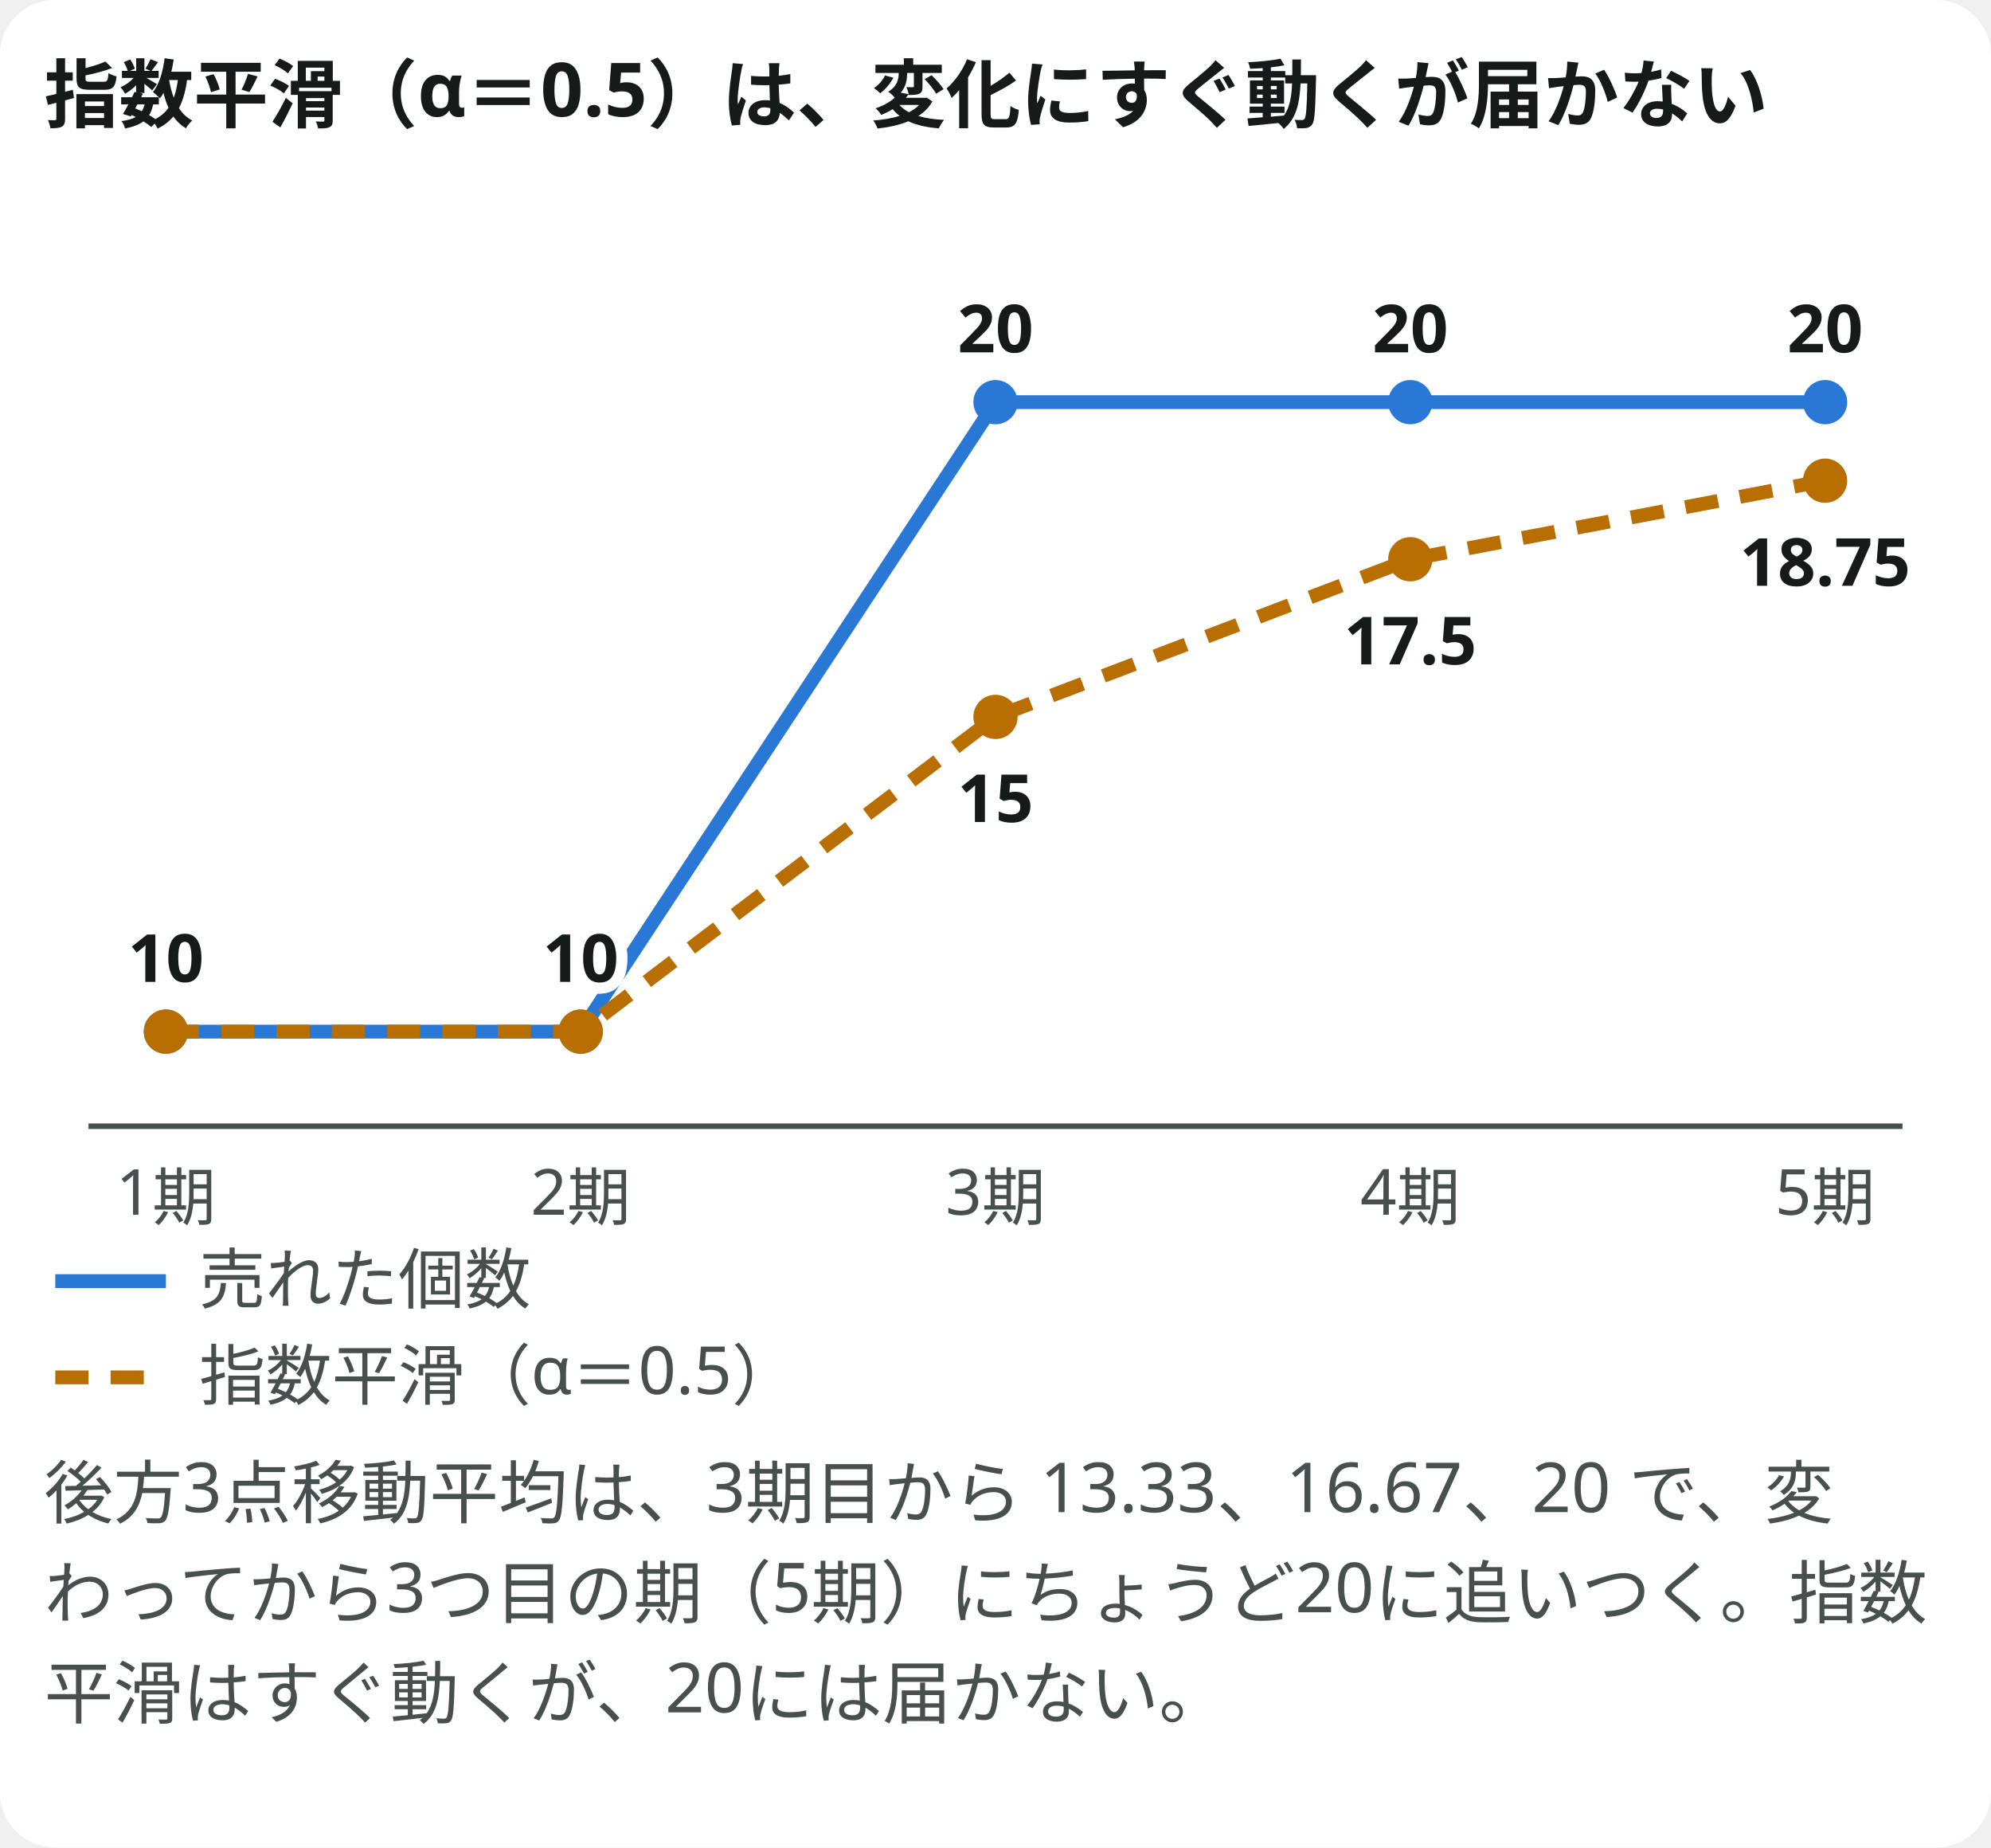
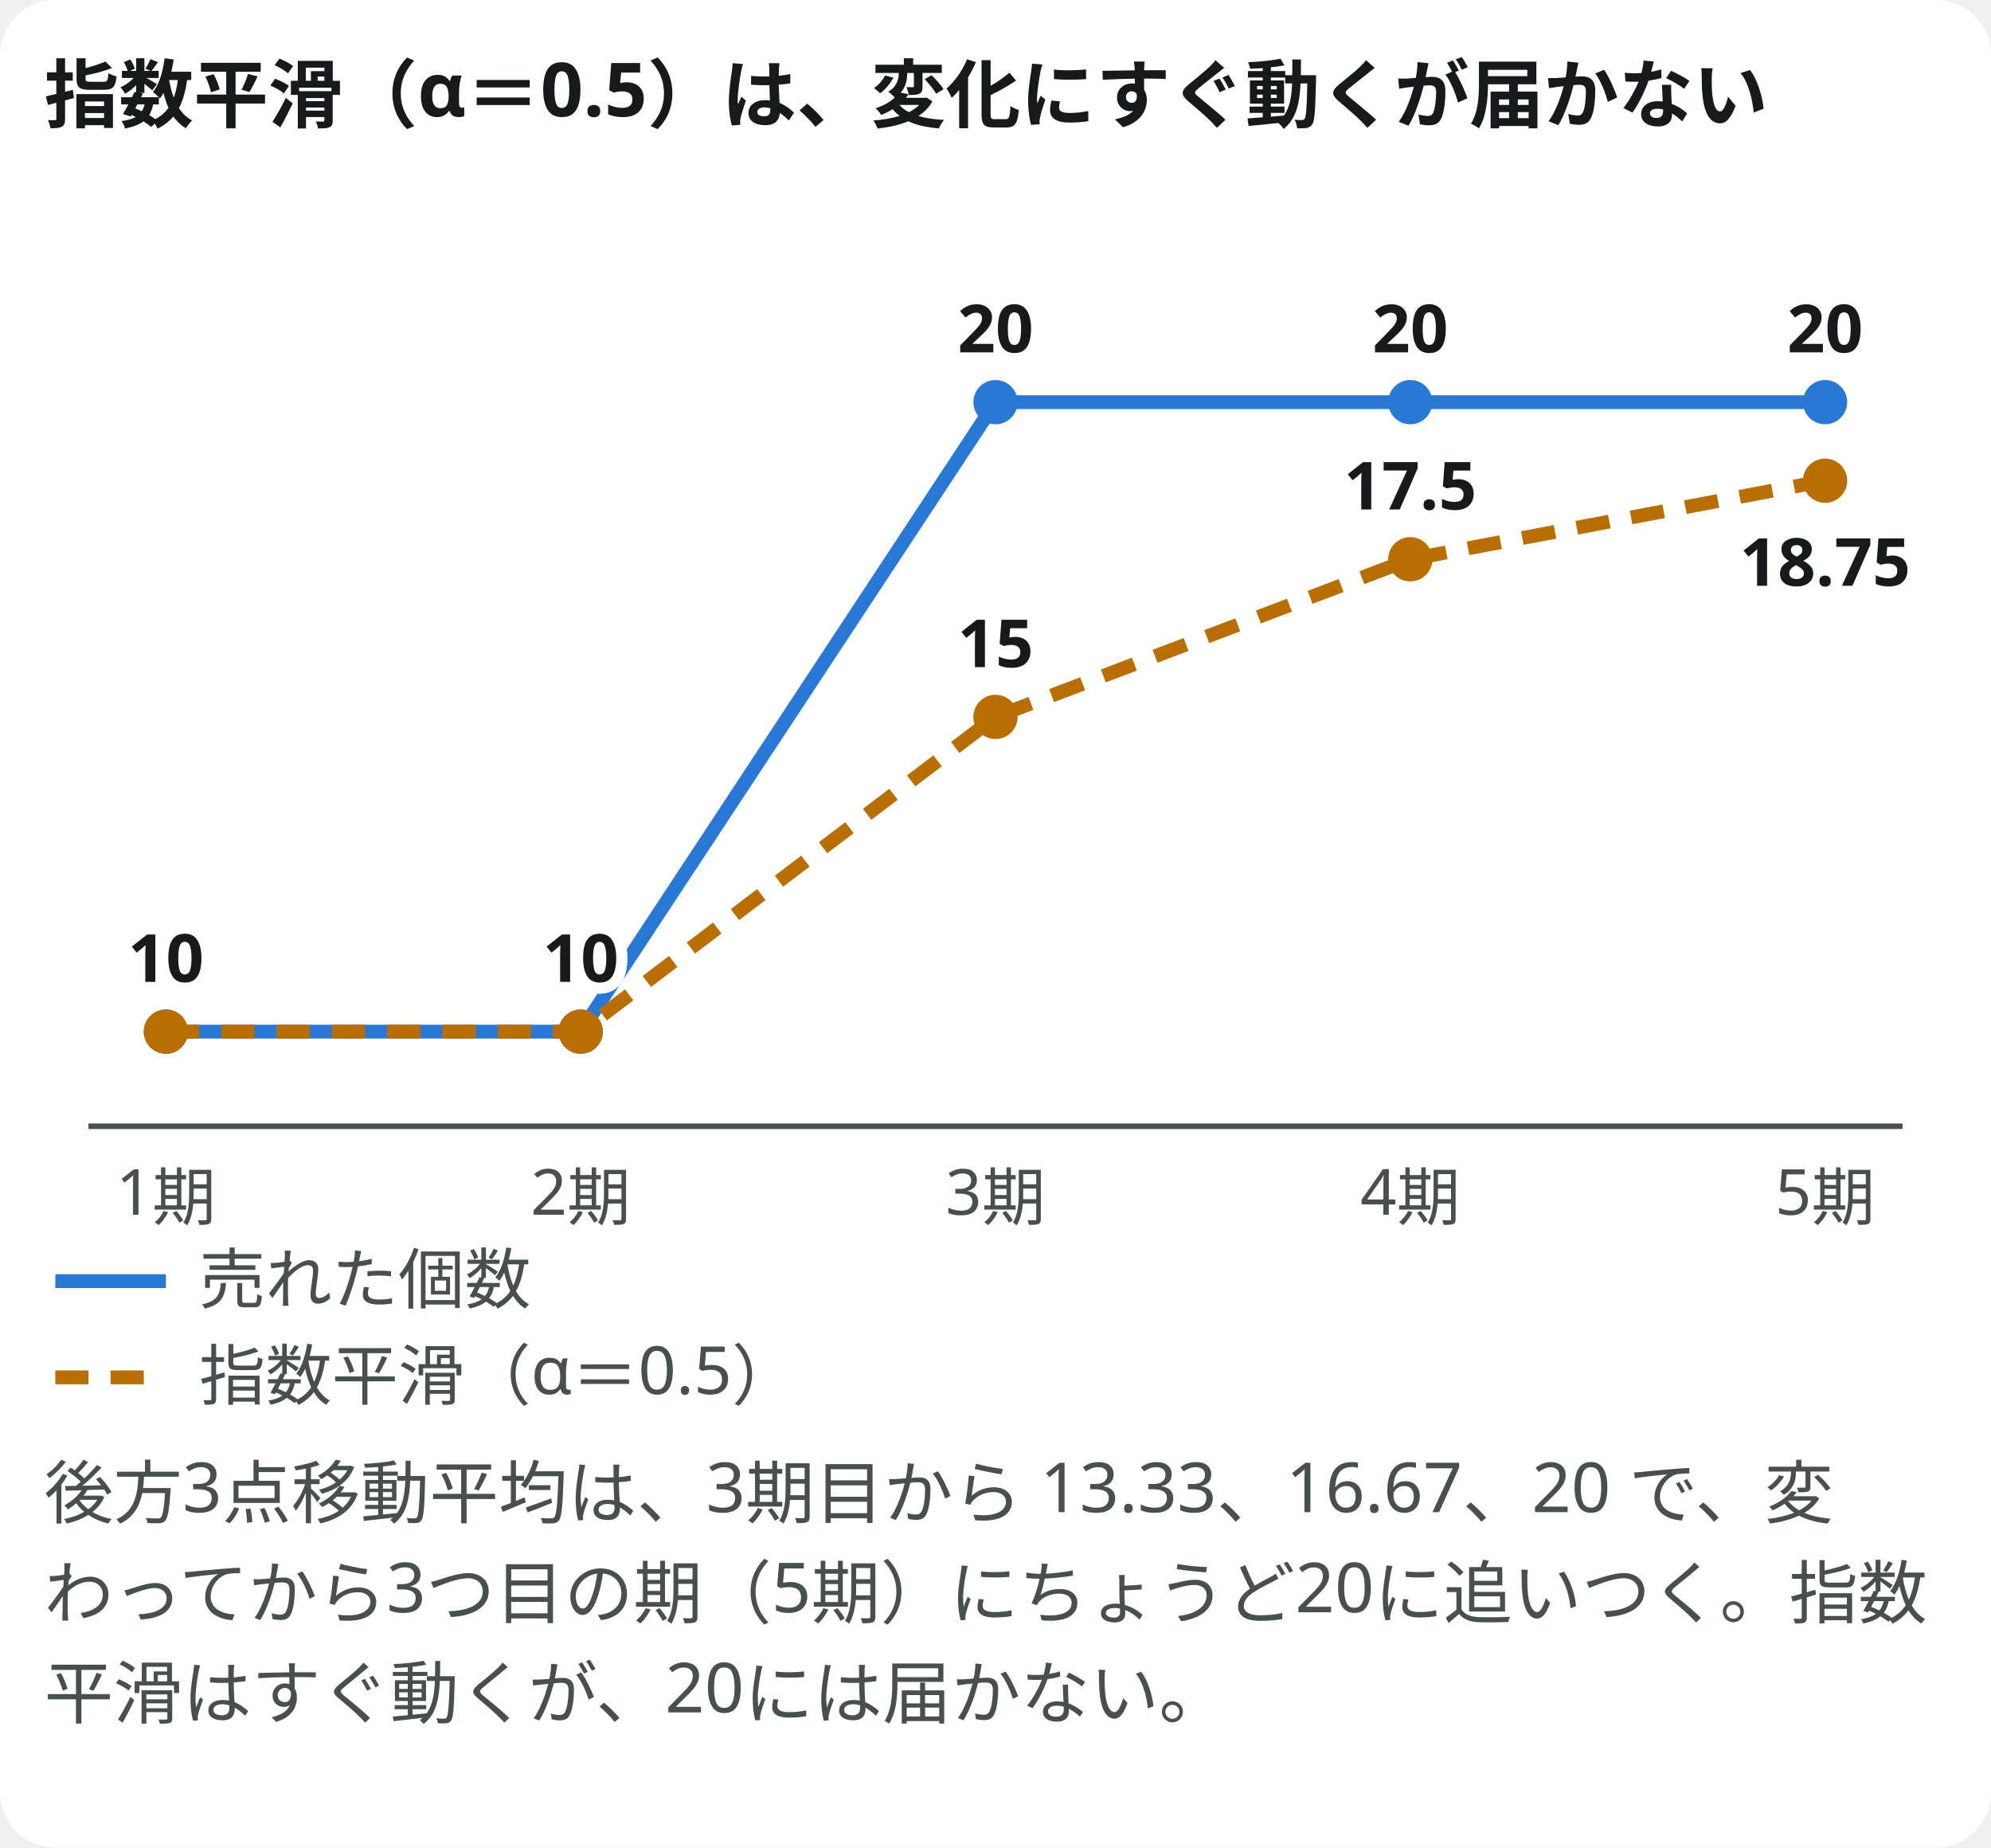
<svg xmlns="http://www.w3.org/2000/svg" viewBox="0 0 360 334" width="360" height="334" font-family="sans-serif" role="img" aria-label="折れ線（1期・2期・3期・4期・5期）">
  <style>@media (prefers-color-scheme: dark){[fill="#ffffff" i]{fill:#161919}[stroke="#ffffff" i]{stroke:#161919}[fill="#161a1a" i]{fill:#e6e9e8}[stroke="#161a1a" i]{stroke:#e6e9e8}[fill="#48504f" i]{fill:#a6adab}[stroke="#48504f" i]{stroke:#a6adab}[fill="#68706f" i]{fill:#7e8684}[stroke="#68706f" i]{stroke:#7e8684}[fill="#e0e4e3" i]{fill:#252a2a}[stroke="#e0e4e3" i]{stroke:#252a2a}[fill="#2a78d6" i]{fill:#3987e5}[stroke="#2a78d6" i]{stroke:#3987e5}[fill="#b86e00" i]{fill:#c98500}[stroke="#b86e00" i]{stroke:#c98500}[fill="#6250d6" i]{fill:#9085e9}[stroke="#6250d6" i]{stroke:#9085e9}[fill="#c2416f" i]{fill:#d55181}[stroke="#c2416f" i]{stroke:#d55181}[fill="#c53b3b" i]{fill:#e66767}[stroke="#c53b3b" i]{stroke:#e66767}[fill="#9dbfe8" i]{fill:#2b4566}[stroke="#9dbfe8" i]{stroke:#2b4566}[fill="#eaf1fb" i]{fill:#172231}[stroke="#eaf1fb" i]{stroke:#172231}[fill="#fbf1e3" i]{fill:#2e2412}[stroke="#fbf1e3" i]{stroke:#2e2412}}</style>
  <rect width="360" height="334" rx="10" fill="#ffffff" />
  <text x="8" y="22" font-size="13.5" fill="#161a1a" text-anchor="start" font-weight="bold">指数平滑（α＝0.5）は、変化にすぐ動くが届かない</text>
  <line x1="16" y1="203.6" x2="344" y2="203.6" stroke="#48504f" stroke-width="1" />
  <polyline points="30,186.5 105,186.5 180,72.7 255,72.7 330,72.7" fill="none" stroke="#2a78d6" stroke-width="2.5" stroke-linejoin="round" />
  <circle cx="30" cy="186.5" r="4" fill="#2a78d6" />
  <text x="30" y="177.5" font-size="12" fill="#161a1a" stroke="#ffffff" text-anchor="middle" font-weight="bold" stroke-width="4" paint-order="stroke">10</text>
  <circle cx="105" cy="186.5" r="4" fill="#2a78d6" />
  <text x="105" y="177.5" font-size="12" fill="#161a1a" stroke="#ffffff" text-anchor="middle" font-weight="bold" stroke-width="4" paint-order="stroke">10</text>
  <circle cx="180" cy="72.7" r="4" fill="#2a78d6" />
  <text x="180" y="63.7" font-size="12" fill="#161a1a" stroke="#ffffff" text-anchor="middle" font-weight="bold" stroke-width="4" paint-order="stroke">20</text>
  <circle cx="255" cy="72.7" r="4" fill="#2a78d6" />
  <text x="255" y="63.7" font-size="12" fill="#161a1a" stroke="#ffffff" text-anchor="middle" font-weight="bold" stroke-width="4" paint-order="stroke">20</text>
  <circle cx="330" cy="72.7" r="4" fill="#2a78d6" />
  <text x="330" y="63.7" font-size="12" fill="#161a1a" stroke="#ffffff" text-anchor="middle" font-weight="bold" stroke-width="4" paint-order="stroke">20</text>
  <polyline points="30,186.5 105,186.5 180,129.6 255,101.1 330,86.9" fill="none" stroke="#b86e00" stroke-width="2.5" stroke-dasharray="6 4" stroke-linejoin="round" />
  <circle cx="30" cy="186.5" r="4" fill="#b86e00" />
  <text x="30" y="177.5" font-size="12" fill="#161a1a" stroke="#ffffff" text-anchor="middle" font-weight="bold" stroke-width="4" paint-order="stroke">10</text>
  <circle cx="105" cy="186.5" r="4" fill="#b86e00" />
  <text x="105" y="177.5" font-size="12" fill="#161a1a" stroke="#ffffff" text-anchor="middle" font-weight="bold" stroke-width="4" paint-order="stroke">10</text>
  <circle cx="180" cy="129.6" r="4" fill="#b86e00" />
-   <text x="180" y="148.6" font-size="12" fill="#161a1a" stroke="#ffffff" text-anchor="middle" font-weight="bold" stroke-width="4" paint-order="stroke">15</text>
+   <text x="180" y="120.6" font-size="12" fill="#161a1a" stroke="#ffffff" text-anchor="middle" font-weight="bold" stroke-width="4" paint-order="stroke">15</text>
  <circle cx="255" cy="101.1" r="4" fill="#b86e00" />
-   <text x="255" y="120.1" font-size="12" fill="#161a1a" stroke="#ffffff" text-anchor="middle" font-weight="bold" stroke-width="4" paint-order="stroke">17.5</text>
+   <text x="255" y="92.1" font-size="12" fill="#161a1a" stroke="#ffffff" text-anchor="middle" font-weight="bold" stroke-width="4" paint-order="stroke">17.5</text>
  <circle cx="330" cy="86.9" r="4" fill="#b86e00" />
  <text x="330" y="105.9" font-size="12" fill="#161a1a" stroke="#ffffff" text-anchor="middle" font-weight="bold" stroke-width="4" paint-order="stroke">18.75</text>
  <text x="30" y="219.6" font-size="11.5" fill="#48504f" text-anchor="middle">1期</text>
  <text x="105" y="219.6" font-size="11.5" fill="#48504f" text-anchor="middle">2期</text>
  <text x="180" y="219.6" font-size="11.5" fill="#48504f" text-anchor="middle">3期</text>
  <text x="255" y="219.6" font-size="11.5" fill="#48504f" text-anchor="middle">4期</text>
  <text x="330" y="219.6" font-size="11.5" fill="#48504f" text-anchor="middle">5期</text>
  <line x1="10" y1="231.6" x2="30" y2="231.6" stroke="#2a78d6" stroke-width="2.5" />
  <text x="36" y="235.6" font-size="12" fill="#48504f" text-anchor="start">売れた個数</text>
  <line x1="10" y1="249" x2="30" y2="249" stroke="#b86e00" stroke-width="2.5" stroke-dasharray="6 4" />
  <text x="36" y="253" font-size="12" fill="#48504f" text-anchor="start">指数平滑（α＝0.5）</text>
  <text x="8" y="274.4" font-size="12.5" fill="#48504f" text-anchor="start">後方3点移動平均は、3期目から 13.33、16.67、20 で、変</text>
  <text x="8" y="292.5" font-size="12.5" fill="#48504f" text-anchor="start">わってから3つ目の期（5期）にちょうど20に追いつく。指数</text>
  <text x="8" y="310.6" font-size="12.5" fill="#48504f" text-anchor="start">平滑はすぐ動くが、20には届かない。</text>
</svg>
